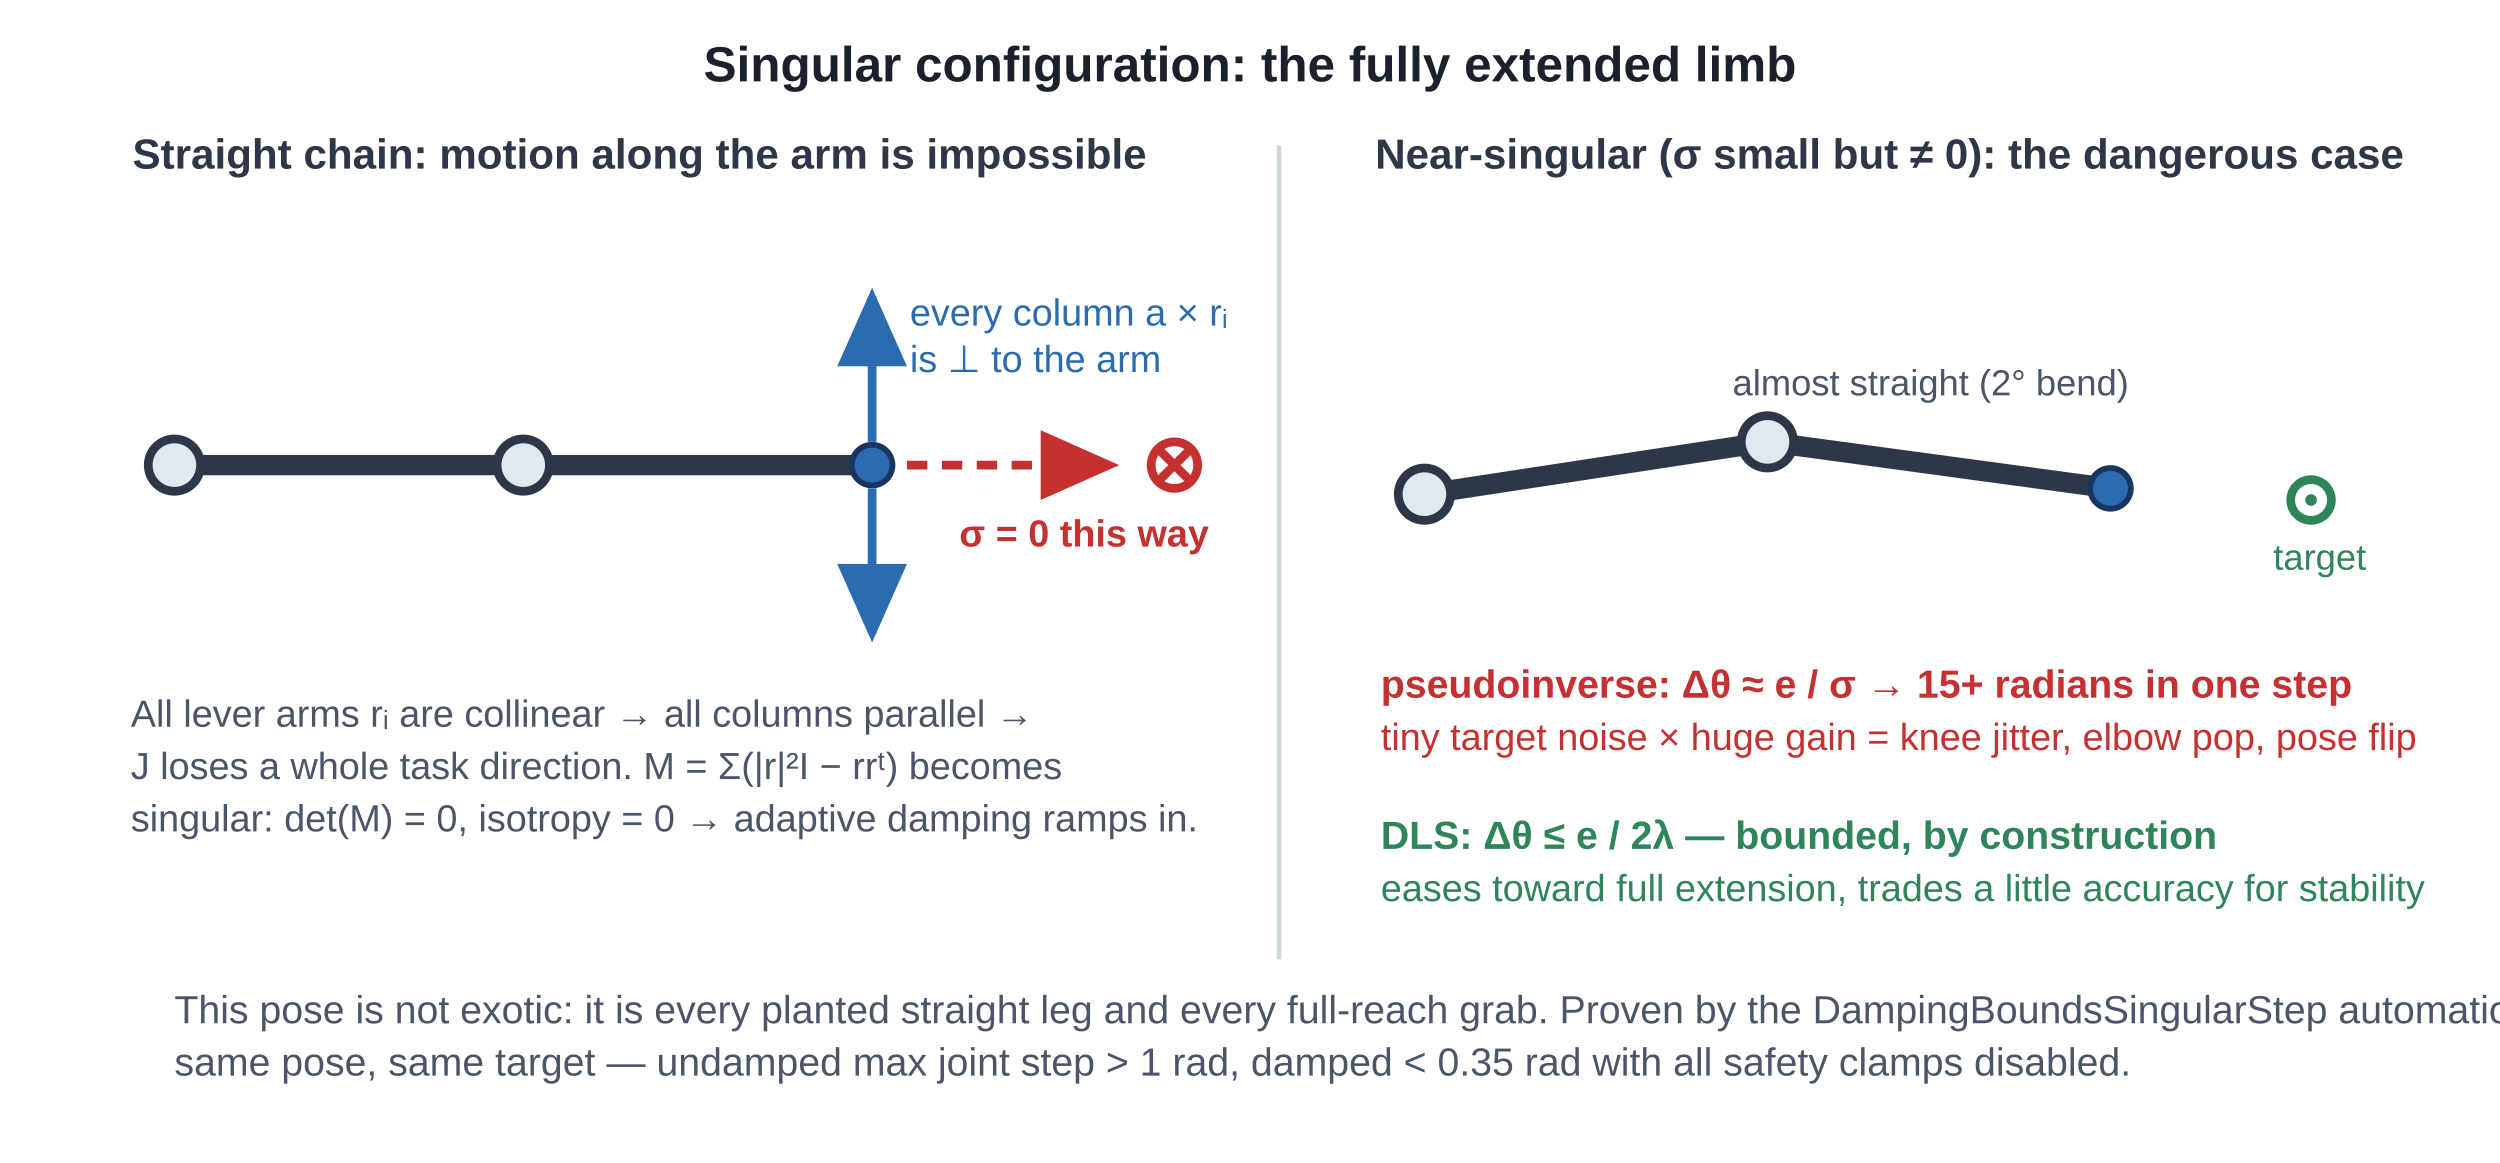
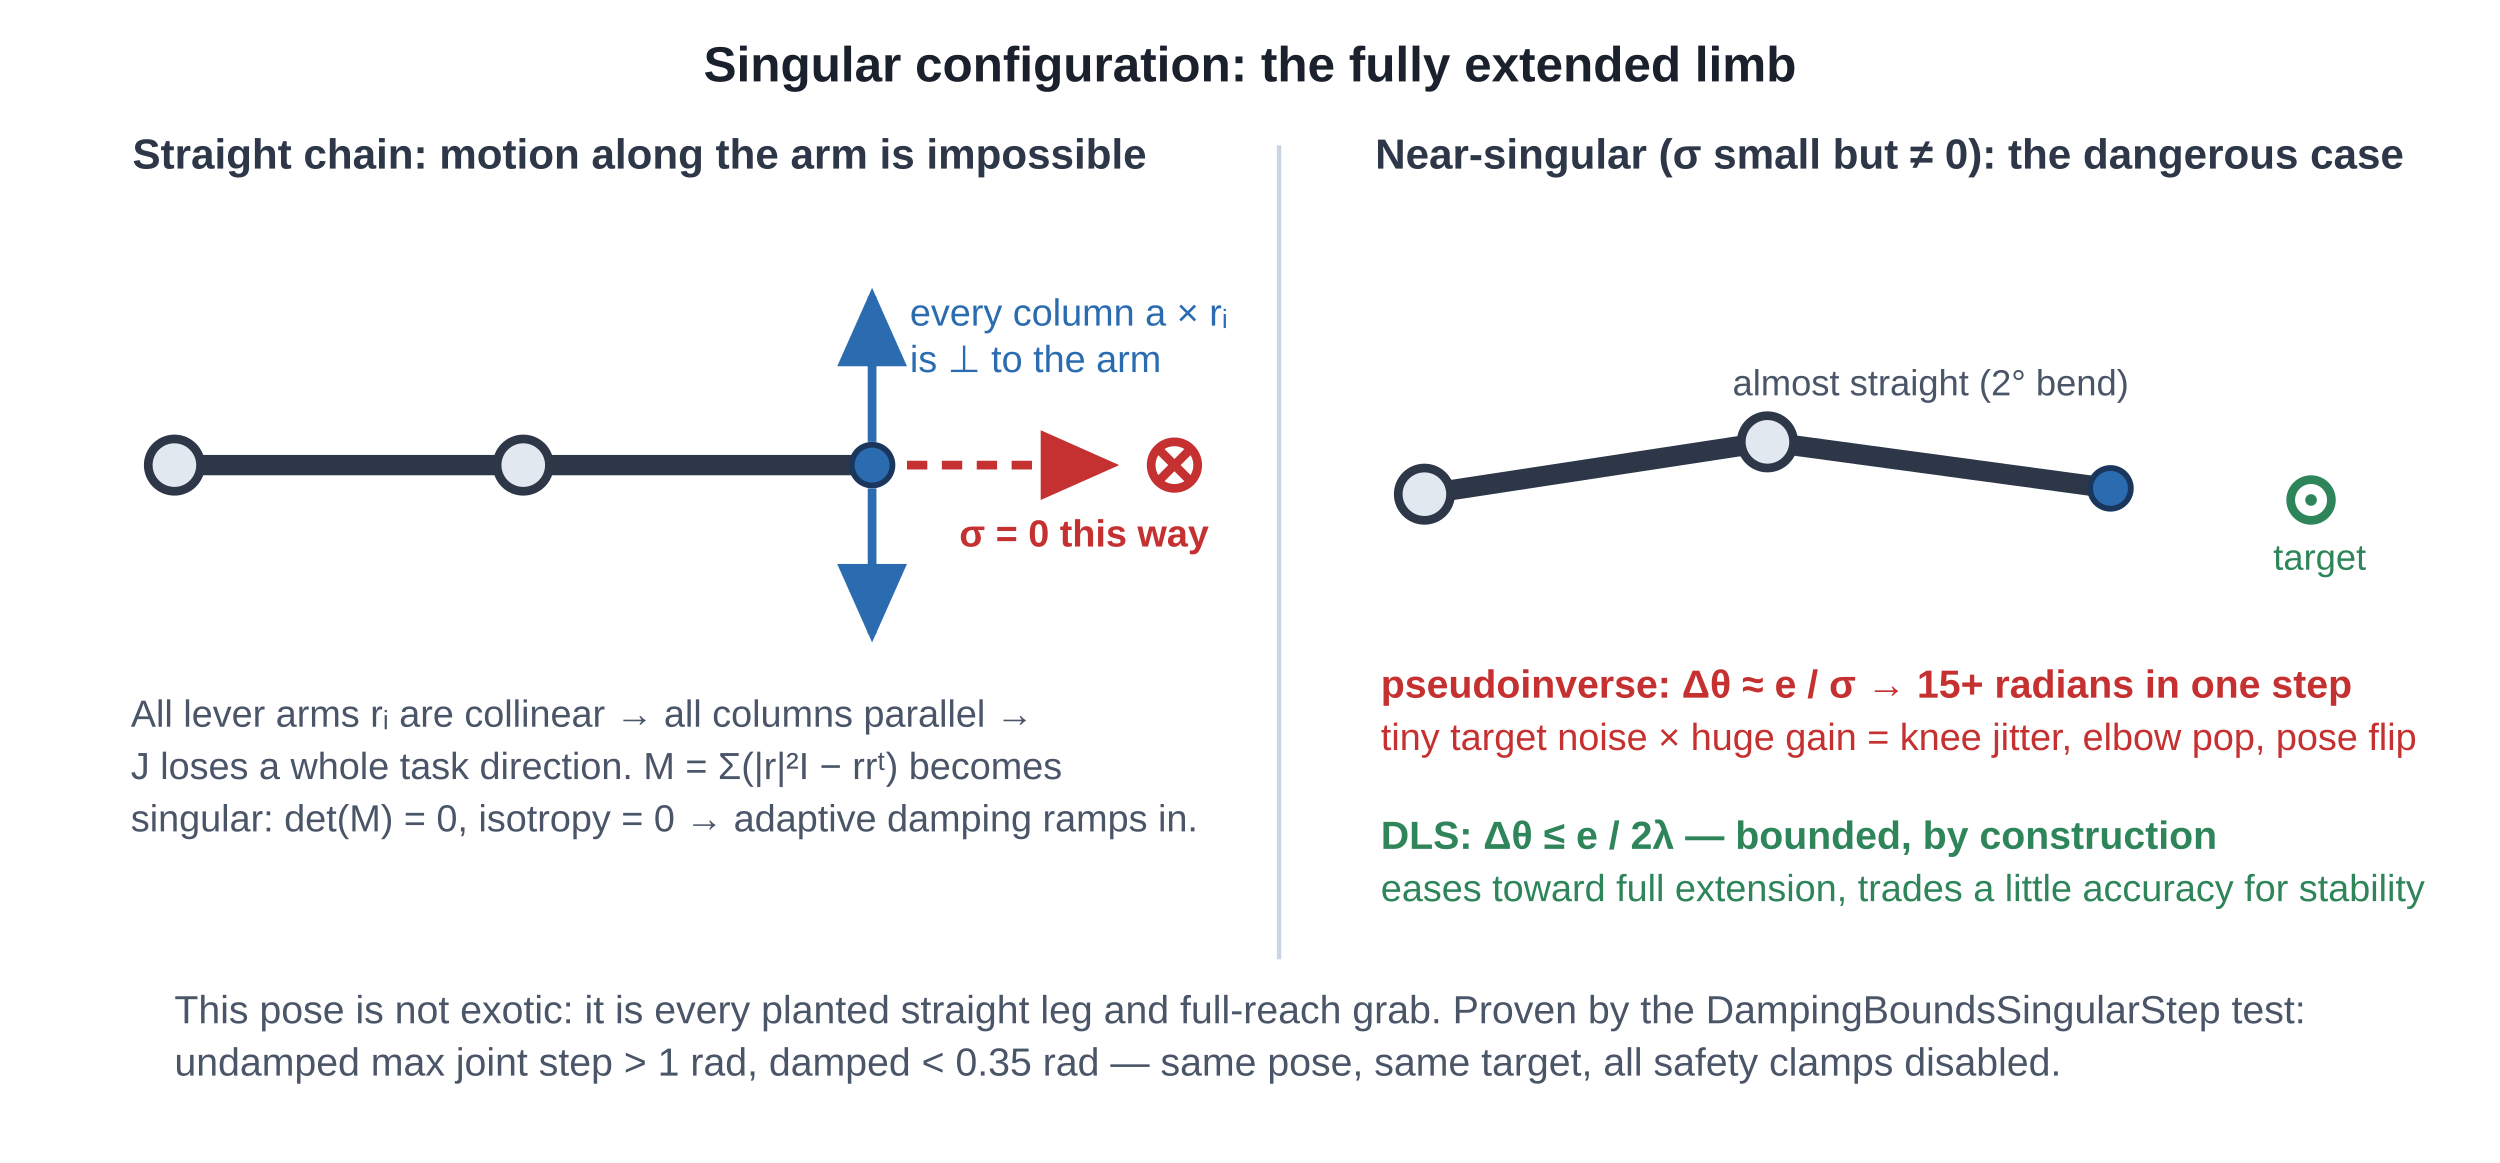
<svg xmlns="http://www.w3.org/2000/svg" viewBox="0 0 860 400" font-family="Segoe UI, Arial, sans-serif">
  <defs>
    <marker id="sArrowBlue" markerWidth="10" markerHeight="8" refX="8" refY="4" orient="auto">
      <path d="M0,0 L9,4 L0,8 z" fill="#2b6cb0" />
    </marker>
    <marker id="sArrowRed" markerWidth="10" markerHeight="8" refX="8" refY="4" orient="auto">
      <path d="M0,0 L9,4 L0,8 z" fill="#c53030" />
    </marker>
    <marker id="sArrowGreen" markerWidth="10" markerHeight="8" refX="8" refY="4" orient="auto">
      <path d="M0,0 L9,4 L0,8 z" fill="#2f855a" />
    </marker>
  </defs>
  <rect width="860" height="400" fill="#ffffff" />
  <text x="430" y="28" text-anchor="middle" font-size="17" font-weight="bold" fill="#1a202c">Singular configuration: the fully extended limb</text>
  <text x="220" y="58" text-anchor="middle" font-size="14.5" font-weight="bold" fill="#2d3748">Straight chain: motion along the arm is impossible</text>
  <line x1="60" y1="160" x2="180" y2="160" stroke="#2d3748" stroke-width="7" stroke-linecap="round" />
  <line x1="180" y1="160" x2="300" y2="160" stroke="#2d3748" stroke-width="7" stroke-linecap="round" />
  <circle cx="60" cy="160" r="9" fill="#e2e8f0" stroke="#2d3748" stroke-width="3" />
  <circle cx="180" cy="160" r="9" fill="#e2e8f0" stroke="#2d3748" stroke-width="3" />
  <circle cx="300" cy="160" r="7" fill="#2b6cb0" stroke="#1a365d" stroke-width="2" />
  <line x1="300" y1="152" x2="300" y2="102" stroke="#2b6cb0" stroke-width="3" marker-end="url(#sArrowBlue)" />
  <line x1="300" y1="168" x2="300" y2="218" stroke="#2b6cb0" stroke-width="3" marker-end="url(#sArrowBlue)" />
  <text x="313" y="112" font-size="13" fill="#2b6cb0">every column a × rᵢ</text>
  <text x="313" y="128" font-size="13" fill="#2b6cb0">is ⊥ to the arm</text>
  <line x1="312" y1="160" x2="382" y2="160" stroke="#c53030" stroke-width="3" stroke-dasharray="7 5" marker-end="url(#sArrowRed)" />
  <circle cx="404" cy="160" r="8" fill="none" stroke="#c53030" stroke-width="3" />
  <line x1="398" y1="154" x2="410" y2="166" stroke="#c53030" stroke-width="3" />
  <line x1="410" y1="154" x2="398" y2="166" stroke="#c53030" stroke-width="3" />
  <text x="330" y="188" font-size="13" fill="#c53030" font-weight="bold">σ = 0 this way</text>
  <text x="45" y="250" font-size="13" fill="#4a5568">All lever arms rᵢ are collinear → all columns parallel →</text>
  <text x="45" y="268" font-size="13" fill="#4a5568">J loses a whole task direction. M = Σ(|r|²I − rrᵗ) becomes</text>
  <text x="45" y="286" font-size="13" fill="#4a5568">singular: det(M) = 0, isotropy = 0 → adaptive damping ramps in.</text>
  <line x1="440" y1="50" x2="440" y2="330" stroke="#cbd5e0" stroke-width="1.5" />
  <text x="650" y="58" text-anchor="middle" font-size="14.5" font-weight="bold" fill="#2d3748">Near-singular (σ small but ≠ 0): the dangerous case</text>
  <line x1="490" y1="170" x2="608" y2="152" stroke="#2d3748" stroke-width="7" stroke-linecap="round" />
  <line x1="608" y1="152" x2="726" y2="168" stroke="#2d3748" stroke-width="7" stroke-linecap="round" />
  <circle cx="490" cy="170" r="9" fill="#e2e8f0" stroke="#2d3748" stroke-width="3" />
  <circle cx="608" cy="152" r="9" fill="#e2e8f0" stroke="#2d3748" stroke-width="3" />
  <circle cx="726" cy="168" r="7" fill="#2b6cb0" stroke="#1a365d" stroke-width="2" />
  <text x="596" y="136" font-size="12.5" fill="#4a5568">almost straight (2° bend)</text>
  <circle cx="795" cy="172" r="7" fill="none" stroke="#2f855a" stroke-width="3" />
  <circle cx="795" cy="172" r="2" fill="#2f855a" />
  <text x="782" y="196" font-size="12.5" fill="#2f855a">target</text>
  <text x="475" y="240" font-size="13.5" fill="#c53030" font-weight="bold">pseudoinverse:  Δθ ≈ e / σ  →  15+ radians in one step</text>
  <text x="475" y="258" font-size="13" fill="#c53030">tiny target noise × huge gain = knee jitter, elbow pop, pose flip</text>
  <text x="475" y="292" font-size="13.5" fill="#2f855a" font-weight="bold">DLS:  Δθ ≤ e / 2λ  —  bounded, by construction</text>
  <text x="475" y="310" font-size="13" fill="#2f855a">eases toward full extension, trades a little accuracy for stability</text>
-   <text x="60" y="352" font-size="13.5" fill="#4a5568">This pose is not exotic: it is every planted straight leg and every full-reach grab. Proven by the DampingBoundsSingularStep automation test:</text>
-   <text x="60" y="370" font-size="13.5" fill="#4a5568">same pose, same target — undamped max joint step &gt; 1 rad, damped &lt; 0.35 rad with all safety clamps disabled.</text>
+   <text x="60" y="352" font-size="13.5" fill="#4a5568">This pose is not exotic: it is every planted straight leg and full-reach grab. Proven by the DampingBoundsSingularStep test:</text>
+   <text x="60" y="370" font-size="13.5" fill="#4a5568">undamped max joint step &gt; 1 rad, damped &lt; 0.35 rad — same pose, same target, all safety clamps disabled.</text>
</svg>
